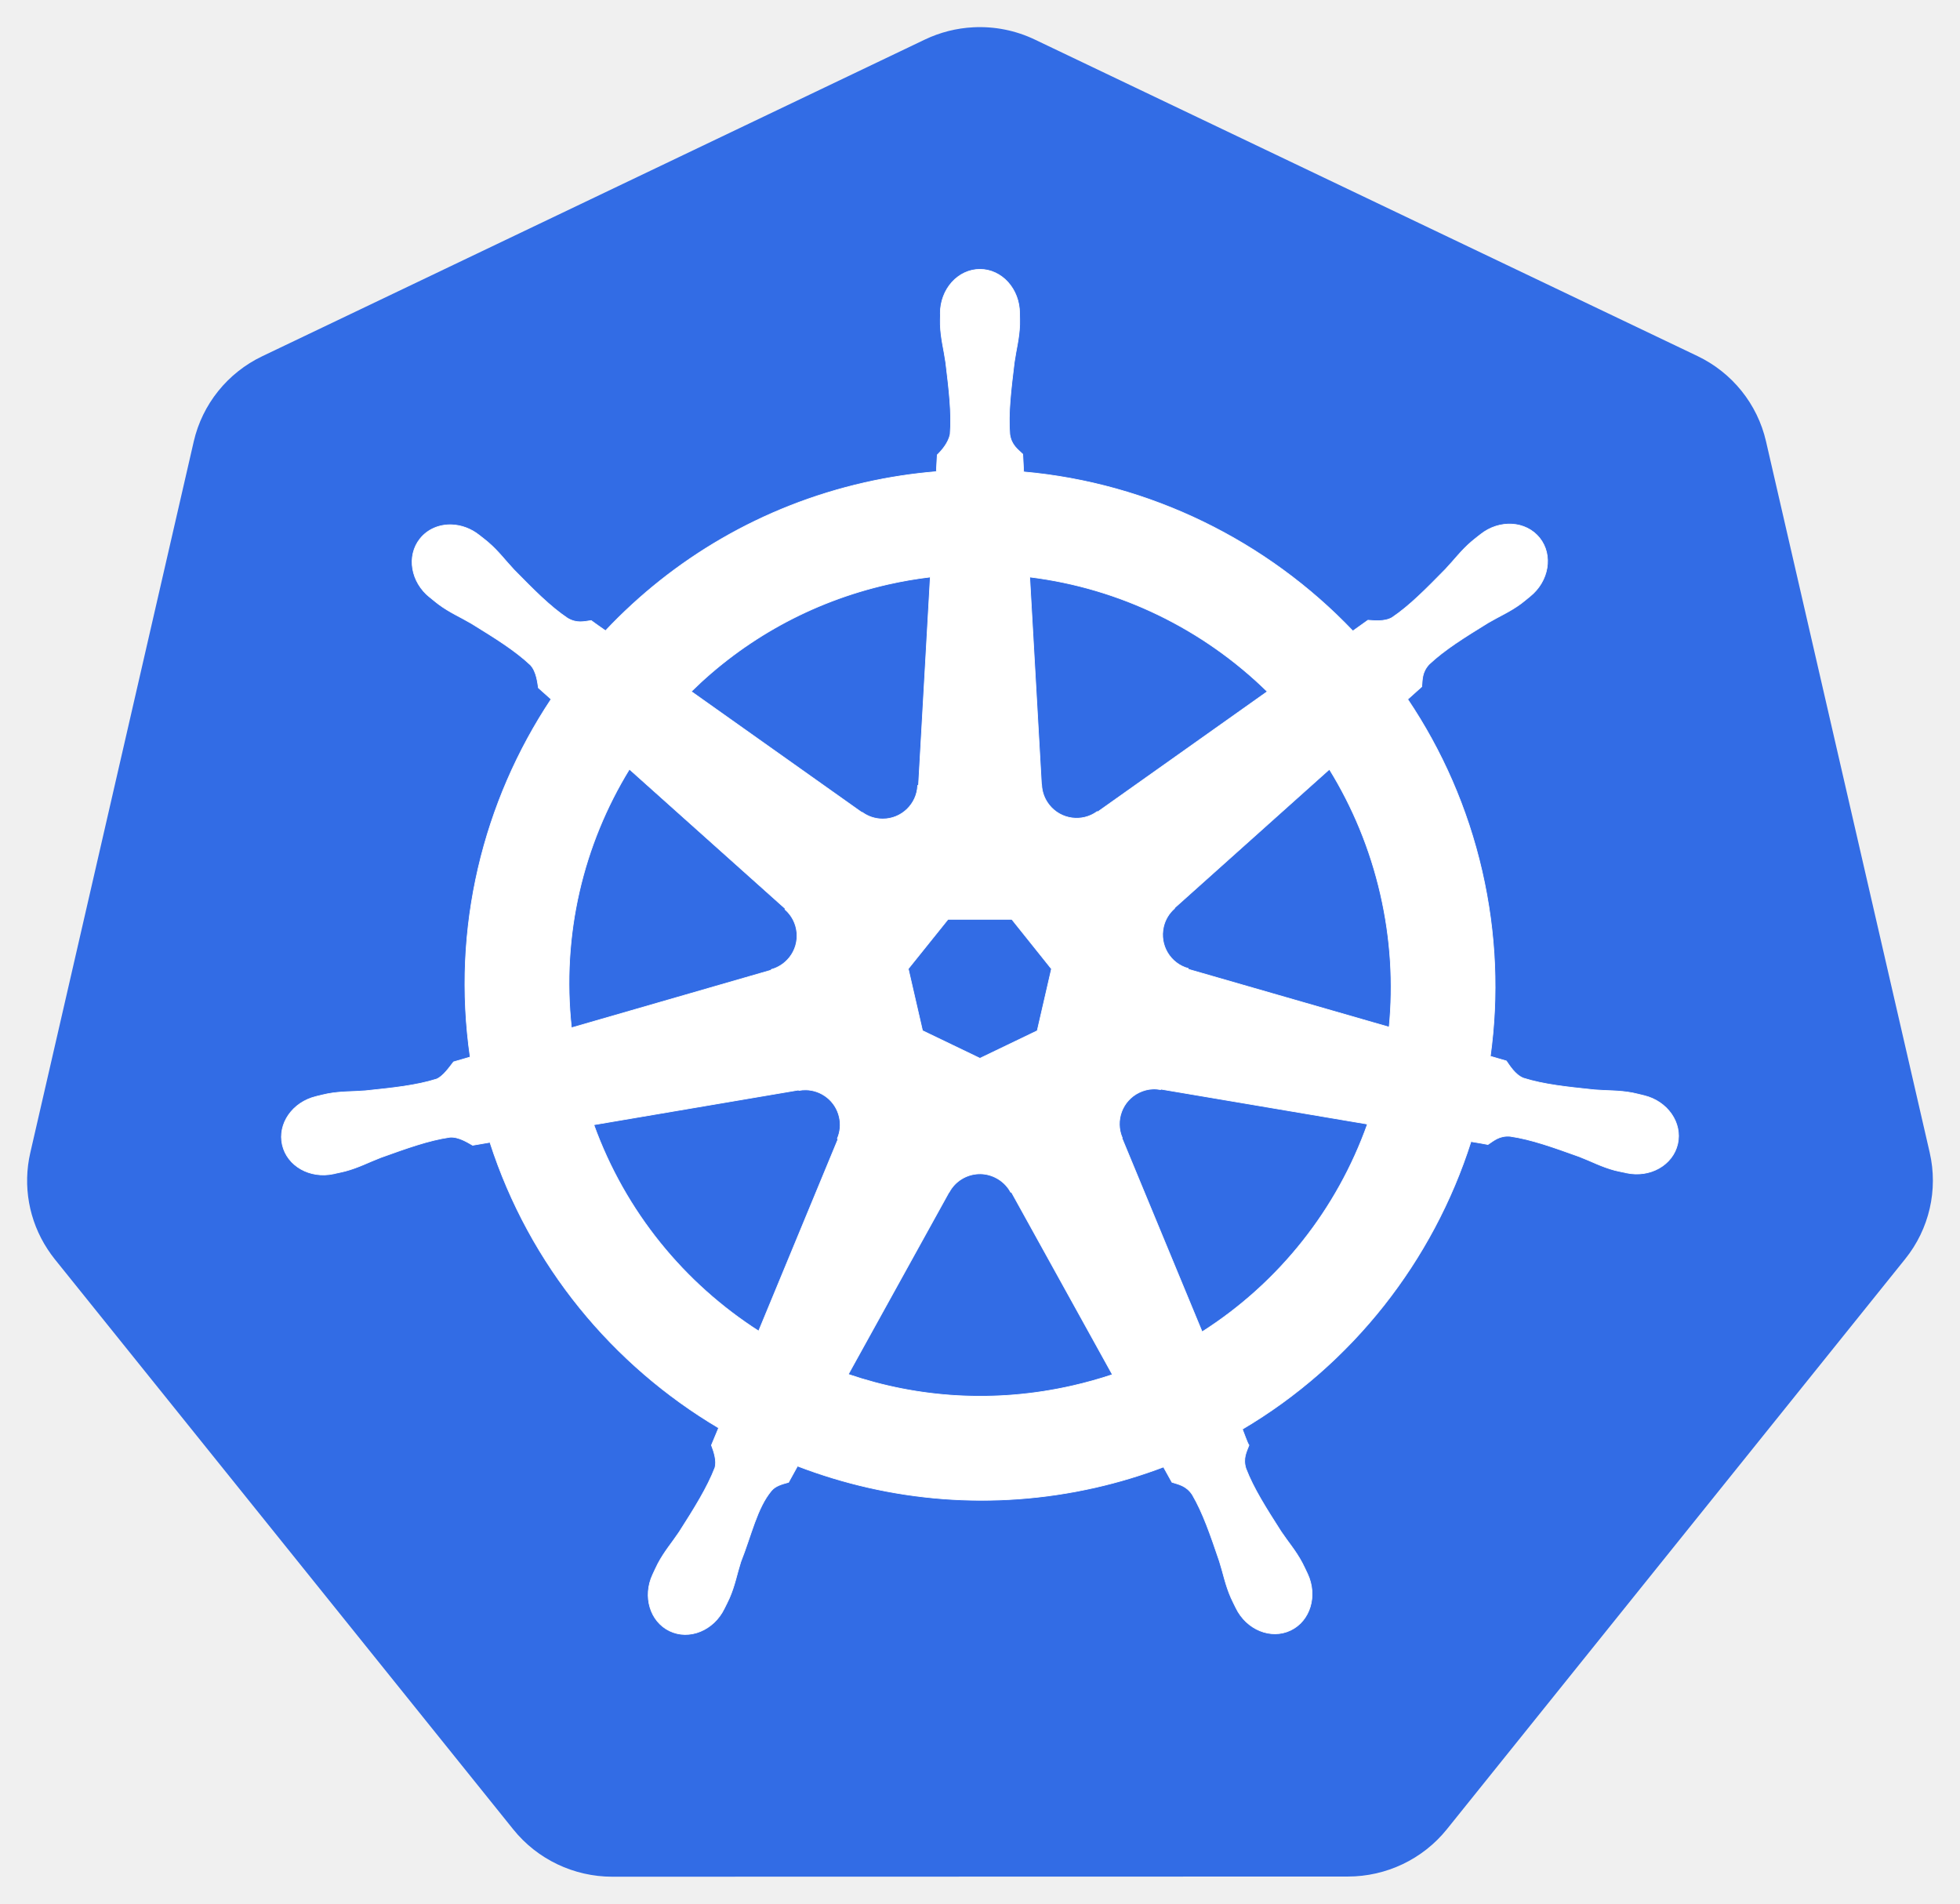
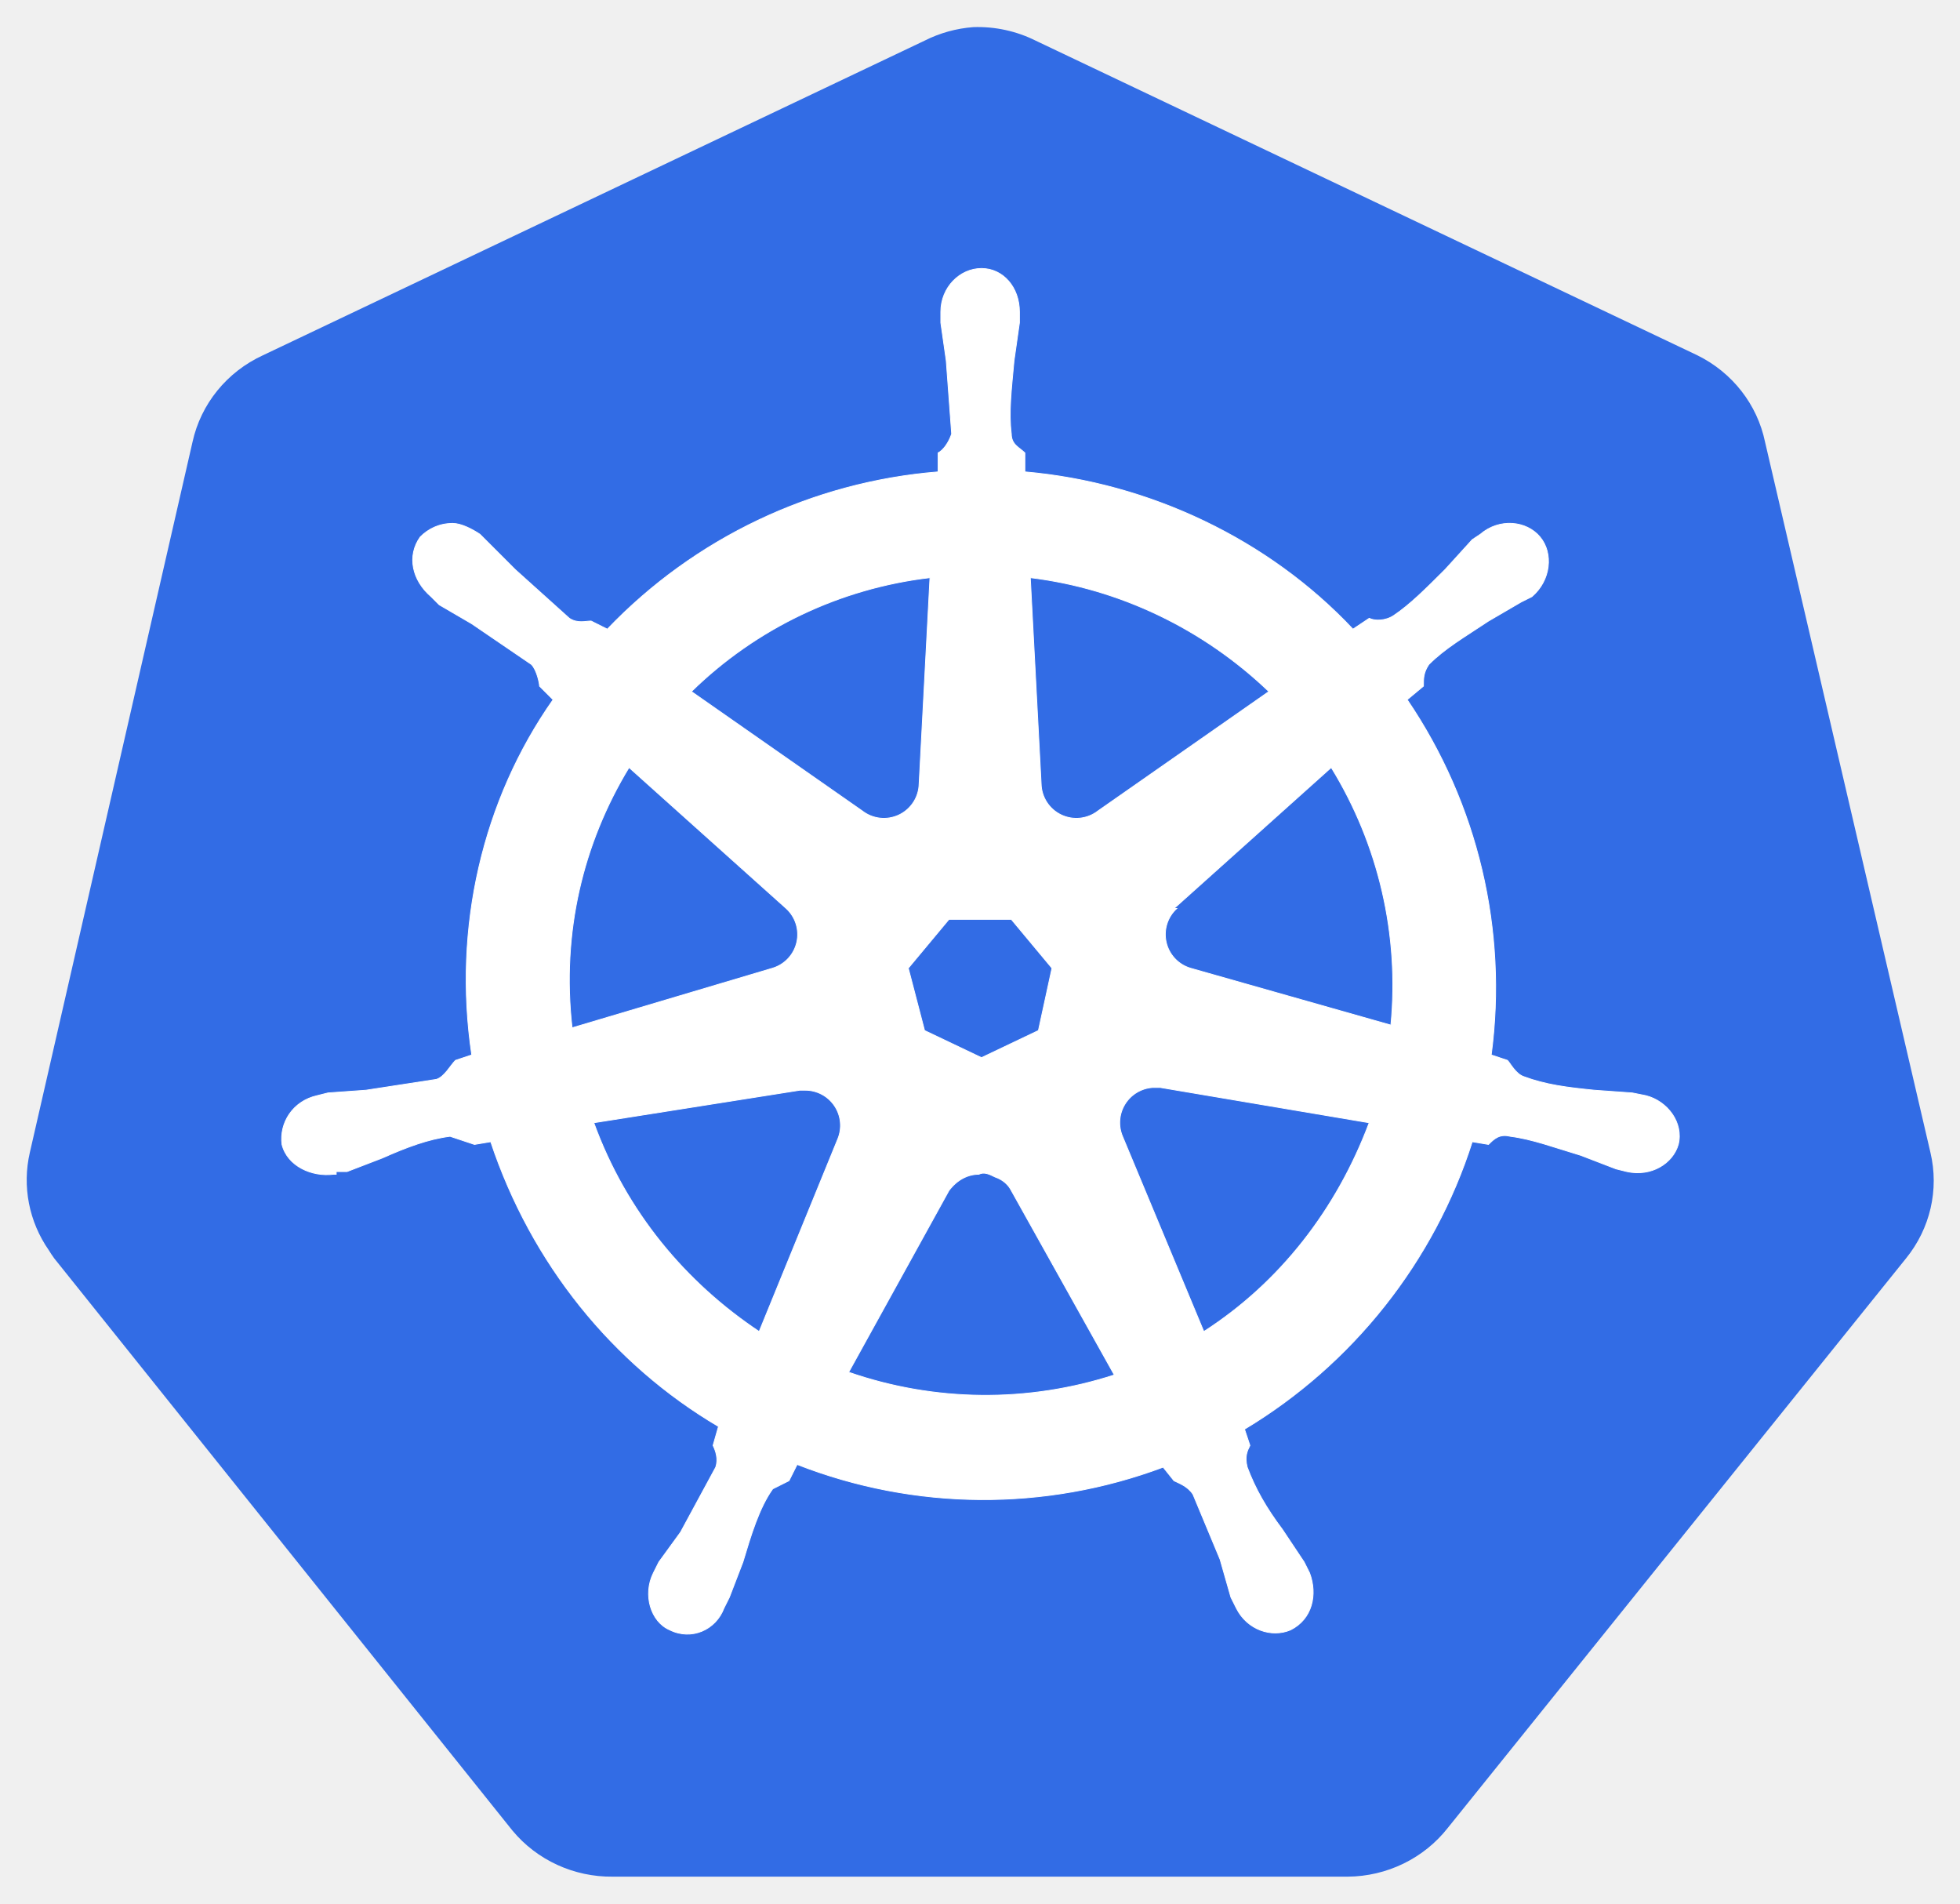
- <svg xmlns="http://www.w3.org/2000/svg" width="722.846" height="701.966" id="svg2" version="1.1">
-   <defs id="defs4" />
-   <g id="layer1" transform="translate(-6.326094,-174.7524)">
-     <g id="g3052">
-       <path style="fill:#326ce5;fill-opacity:1;stroke:#ffffff;stroke-width:0;stroke-miterlimit:4;stroke-opacity:1;stroke-dasharray:none" d="m 365.312,184.812 a 46.725,46.342 0 0 0 -17.906,4.531 l -244.344,116.75 a 46.725,46.342 0 0 0 -25.281,31.438 L 17.5,599.781 A 46.725,46.342 0 0 0 23.844,635.312 46.725,46.342 0 0 0 26.5,639 l 169.125,210.281 a 46.725,46.342 0 0 0 36.531,17.438 L 503.375,866.656 A 46.725,46.342 0 0 0 539.906,849.25 L 708.969,638.938 A 46.725,46.342 0 0 0 718,599.719 l -60.375,-262.25 a 46.725,46.342 0 0 0 -25.281,-31.438 l -244.375,-116.688 A 46.725,46.342 0 0 0 365.312,184.812 z" id="path3055" />
-       <path id="path3059" d="m 367.734,274.06 c -8.077,8.2e-4 -14.626,7.276 -14.625,16.25 1e-5,0.138 0.028,0.269 0.031,0.406 -0.012,1.219 -0.071,2.688 -0.031,3.75 0.193,5.176 1.321,9.137 2,13.906 1.23,10.207 2.261,18.667 1.625,26.531 -0.619,2.965 -2.803,5.677 -4.75,7.562 l -0.344,6.188 c -8.777,0.727 -17.612,2.059 -26.438,4.062 -37.975,8.622 -70.67,28.183 -95.562,54.594 -1.615,-1.102 -4.441,-3.129 -5.281,-3.75 -2.611,0.353 -5.25,1.158 -8.688,-0.844 -6.545,-4.406 -12.506,-10.487 -19.719,-17.812 -3.305,-3.504 -5.698,-6.841 -9.625,-10.219 -0.892,-0.767 -2.253,-1.805 -3.25,-2.594 -3.07,-2.448 -6.691,-3.724 -10.188,-3.844 -4.496,-0.154 -8.824,1.604 -11.656,5.156 -5.035,6.315 -3.423,15.968 3.594,21.562 0.071,0.057 0.147,0.101 0.219,0.156 0.964,0.782 2.145,1.783 3.031,2.438 4.167,3.077 7.973,4.651 12.125,7.094 8.747,5.402 15.998,9.881 21.75,15.281 2.246,2.394 2.639,6.613 2.938,8.438 l 4.688,4.188 c -25.093,37.764 -36.707,84.409 -29.844,131.938 l -6.125,1.781 c -1.614,2.085 -3.895,5.365 -6.281,6.344 -7.525,2.37 -15.994,3.241 -26.219,4.312 -4.8,0.399 -8.942,0.161 -14.031,1.125 -1.12,0.212 -2.681,0.619 -3.906,0.906 -0.043,0.009 -0.082,0.022 -0.125,0.031 -0.067,0.015 -0.155,0.048 -0.219,0.062 -8.62,2.083 -14.158,10.006 -12.375,17.812 1.783,7.808 10.203,12.557 18.875,10.688 0.063,-0.014 0.153,-0.017 0.219,-0.031 0.098,-0.022 0.184,-0.07 0.281,-0.094 1.209,-0.265 2.724,-0.561 3.781,-0.844 5.003,-1.34 8.627,-3.308 13.125,-5.031 9.677,-3.471 17.692,-6.37 25.5,-7.5 3.261,-0.255 6.697,2.012 8.406,2.969 l 6.375,-1.094 c 14.67,45.483 45.414,82.245 84.344,105.312 l -2.656,6.375 c 0.957,2.475 2.013,5.825 1.3,8.269 -2.839,7.361 -7.701,15.131 -13.238,23.793 -2.681,4.002 -5.425,7.108 -7.844,11.688 -0.579,1.096 -1.316,2.779 -1.875,3.938 -3.759,8.042 -1.002,17.305 6.219,20.781 7.266,3.498 16.284,-0.191 20.188,-8.25 0.006,-0.011 0.026,-0.02 0.031,-0.031 0.004,-0.009 -0.004,-0.022 0,-0.031 0.556,-1.143 1.344,-2.644 1.812,-3.719 2.072,-4.747 2.762,-8.815 4.219,-13.406 3.87,-9.72 5.996,-19.919 11.323,-26.274 1.459,-1.74 3.837,-2.409 6.302,-3.07 l 3.312,-6 c 33.938,13.027 71.927,16.522 109.875,7.906 8.657,-1.966 17.014,-4.509 25.094,-7.562 0.931,1.651 2.661,4.826 3.125,5.625 2.506,0.815 5.24,1.236 7.469,4.531 3.985,6.809 6.711,14.864 10.031,24.594 1.457,4.591 2.178,8.659 4.25,13.406 0.472,1.082 1.256,2.605 1.812,3.75 3.895,8.085 12.942,11.787 20.219,8.281 7.22,-3.478 9.98,-12.74 6.219,-20.781 -0.559,-1.158 -1.327,-2.842 -1.906,-3.938 -2.419,-4.58 -5.163,-7.654 -7.844,-11.656 -5.537,-8.662 -10.13,-15.858 -12.969,-23.219 -1.187,-3.797 0.2,-6.158 1.125,-8.625 -0.554,-0.635 -1.739,-4.22 -2.438,-5.906 40.457,-23.888 70.299,-62.021 84.312,-106.062 1.892,0.297 5.182,0.879 6.25,1.094 2.2,-1.451 4.222,-3.344 8.188,-3.031 7.808,1.129 15.823,4.03 25.5,7.5 4.498,1.723 8.122,3.723 13.125,5.062 1.057,0.283 2.572,0.547 3.781,0.812 0.097,0.024 0.183,0.071 0.281,0.094 0.065,0.015 0.156,0.017 0.219,0.031 8.672,1.867 17.094,-2.879 18.875,-10.688 1.781,-7.807 -3.754,-15.732 -12.375,-17.812 -1.254,-0.285 -3.032,-0.769 -4.25,-1 -5.089,-0.964 -9.231,-0.726 -14.031,-1.125 -10.225,-1.071 -18.694,-1.943 -26.219,-4.312 -3.068,-1.19 -5.251,-4.841 -6.313,-6.344 l -5.906,-1.719 c 3.062,-22.154 2.237,-45.211 -3.062,-68.281 -5.348,-23.285 -14.8,-44.581 -27.406,-63.344 1.515,-1.377 4.376,-3.911 5.188,-4.656 0.237,-2.624 0.033,-5.376 2.75,-8.281 5.751,-5.401 13.003,-9.879 21.75,-15.281 4.152,-2.443 7.99,-4.017 12.156,-7.094 0.942,-0.696 2.229,-1.798 3.219,-2.594 7.015,-5.596 8.631,-15.248 3.594,-21.562 -5.037,-6.314 -14.797,-6.909 -21.812,-1.312 -0.999,0.791 -2.354,1.823 -3.25,2.594 -3.926,3.378 -6.351,6.714 -9.656,10.219 -7.212,7.326 -13.174,13.438 -19.719,17.844 -2.836,1.651 -6.99,1.08 -8.875,0.969 l -5.562,3.969 c -31.719,-33.261 -74.905,-54.525 -121.406,-58.656 -0.13,-1.949 -0.3,-5.471 -0.344,-6.531 -1.904,-1.822 -4.203,-3.377 -4.781,-7.312 -0.636,-7.864 0.426,-16.325 1.656,-26.531 0.679,-4.769 1.807,-8.73 2,-13.906 0.044,-1.177 -0.026,-2.884 -0.031,-4.156 -9.6e-4,-8.974 -6.548,-16.251 -14.625,-16.25 z m -18.312,113.438 -4.344,76.719 -0.312,0.156 c -0.291,6.863 -5.94,12.344 -12.875,12.344 -2.841,0 -5.463,-0.912 -7.594,-2.469 l -0.125,0.062 -62.906,-44.594 c 19.334,-19.011 44.063,-33.06 72.562,-39.531 5.206,-1.182 10.41,-2.059 15.594,-2.688 z m 36.656,0 c 33.273,4.092 64.045,19.159 87.625,42.25 l -62.5,44.312 -0.219,-0.094 c -5.547,4.052 -13.363,3.046 -17.688,-2.375 -1.771,-2.221 -2.701,-4.832 -2.812,-7.469 l -0.062,-0.031 z m -147.625,70.875 57.438,51.375 -0.062,0.312 c 5.184,4.507 5.949,12.328 1.625,17.75 -1.771,2.221 -4.142,3.711 -6.688,4.406 l -0.062,0.25 -73.625,21.25 c -3.747,-34.265 4.329,-67.574 21.375,-95.344 z m 258.156,0.031 c 8.534,13.833 14.997,29.282 18.844,46.031 3.801,16.548 4.755,33.067 3.188,49.031 l -74,-21.312 -0.062,-0.312 c -6.627,-1.811 -10.699,-8.552 -9.156,-15.312 0.632,-2.77 2.102,-5.113 4.094,-6.844 l -0.031,-0.156 57.125,-51.125 z m -140.656,55.312 23.531,0 14.625,18.281 -5.25,22.812 -21.125,10.156 -21.188,-10.188 -5.25,-22.812 z m 75.438,62.562 c 1,-0.051 1.996,0.04 2.969,0.219 l 0.125,-0.156 76.156,12.875 c -11.146,31.313 -32.473,58.44 -60.969,76.594 l -29.562,-71.406 0.094,-0.125 c -2.716,-6.31 0.002,-13.71 6.25,-16.719 1.6,-0.77 3.271,-1.197 4.938,-1.281 z m -127.906,0.312 c 5.812,0.082 11.025,4.115 12.375,10.031 0.632,2.77 0.325,5.514 -0.719,7.938 l 0.219,0.281 -29.25,70.688 c -27.347,-17.549 -49.129,-43.824 -60.781,-76.062 l 75.5,-12.812 0.125,0.156 c 0.845,-0.155 1.701,-0.23 2.531,-0.219 z m 63.781,30.969 c 2.024,-0.074 4.079,0.341 6.031,1.281 2.56,1.233 4.537,3.173 5.781,5.5 l 0.281,0 37.219,67.25 c -4.83,1.619 -9.796,3.003 -14.875,4.156 -28.465,6.463 -56.839,4.505 -82.531,-4.25 l 37.125,-67.125 0.062,0 c 2.228,-4.164 6.452,-6.649 10.906,-6.812 z" style="font-size:medium;font-style:normal;font-variant:normal;font-weight:normal;font-stretch:normal;text-indent:0;text-align:start;text-decoration:none;line-height:normal;letter-spacing:normal;word-spacing:normal;text-transform:none;direction:ltr;block-progression:tb;writing-mode:lr-tb;text-anchor:start;baseline-shift:baseline;color:#000000;fill:#ffffff;fill-opacity:1;stroke:#ffffff;stroke-width:0.25;stroke-miterlimit:4;stroke-opacity:1;stroke-dasharray:none;marker:none;visibility:visible;display:inline;overflow:visible;enable-background:accumulate;font-family:Sans;-inkscape-font-specification:Sans" />
-     </g>
-   </g>
+ <svg xmlns="http://www.w3.org/2000/svg" width="722.9" height="702">
+   <path fill="#326ce5" d="M359 10a47 46 0 0 0-18 5L97 131a47 46 0 0 0-26 32L11 425a47 46 0 0 0 7 36 47 46 0 0 0 2 3l169 211a47 46 0 0 0 37 17h271a47 46 0 0 0 37-18l169-210a47 46 0 0 0 9-39l-61-262a47 46 0 0 0-25-32L382 15a47 46 0 0 0-23-5z" />
+   <path fill="#fff" stroke="#fff" stroke-width=".3" d="M368 274c-8 0-15 7-15 16v4l2 14 2 27c-1 3-3 6-5 7v7a190 190 0 0 0-122 58l-6-3c-2 0-5 1-8-1l-20-18-10-10-3-3c-3-2-7-4-10-4-5 0-9 2-12 5-5 7-3 16 4 22l3 3 12 7 22 15c2 2 3 7 3 8l5 5c-26 37-37 84-30 131l-6 2c-2 2-4 6-7 7l-26 4-14 1-4 1c-9 2-14 10-13 18 2 8 11 12 19 11h1v-1h4l13-5c9-4 17-7 25-8l9 3 6-1c15 45 45 82 84 105l-2 7c1 2 2 5 1 8l-13 24-8 11-2 4c-4 8-1 18 6 21 8 4 17 0 20-8l2-4 5-13c3-10 6-20 11-27l6-3 3-6a189 189 0 0 0 135 1l4 5c2 1 5 2 7 5l10 24 4 14 2 4c4 8 13 11 20 8 8-4 10-13 7-21l-2-4-8-12c-6-8-10-15-13-23-1-4 0-6 1-8l-2-6c40-24 70-62 84-106l6 1c2-2 4-4 8-3 8 1 16 4 26 7l13 5 4 1c9 2 17-3 19-10 2-8-4-16-12-18l-5-1-14-1c-10-1-18-2-26-5-3-1-5-5-6-6l-6-2a189 189 0 0 0-31-131l6-5c0-3 0-5 2-8 6-6 13-10 22-16l12-7 4-2c7-6 8-16 3-22s-15-7-22-1l-3 2-10 11c-7 7-13 13-19 17-3 2-7 2-9 1l-6 4c-31-33-75-54-121-58v-7c-2-2-5-3-5-7-1-8 0-16 1-27l2-14v-4c0-9-6-16-14-16zm-19 114-4 76a13 13 0 0 1-21 10l-63-44a151 151 0 0 1 88-42zm37 0c33 4 64 19 88 42l-63 44a13 13 0 0 1-21-10zm-148 70 58 52a13 13 0 0 1-5 22l-74 22c-4-35 4-68 21-96zm259 0a153 153 0 0 1 22 95l-74-21a13 13 0 0 1-5-22h-1l58-52zm-141 56h23l15 18-5 23-21 10-21-10-6-23zm75 62h3l77 13c-12 32-33 59-61 77l-30-72a13 13 0 0 1 11-18zm-128 1a13 13 0 0 1 12 18l-29 71c-27-18-49-44-61-77l76-12h2zm64 31c2-1 4 0 6 1 3 1 5 3 6 5l38 68a154 154 0 0 1-98-1l37-67c3-4 7-6 11-6z" color="#000" style="block-progression:tb;text-indent:0;text-transform:none" transform="translate(-6 -175)" />
</svg>
